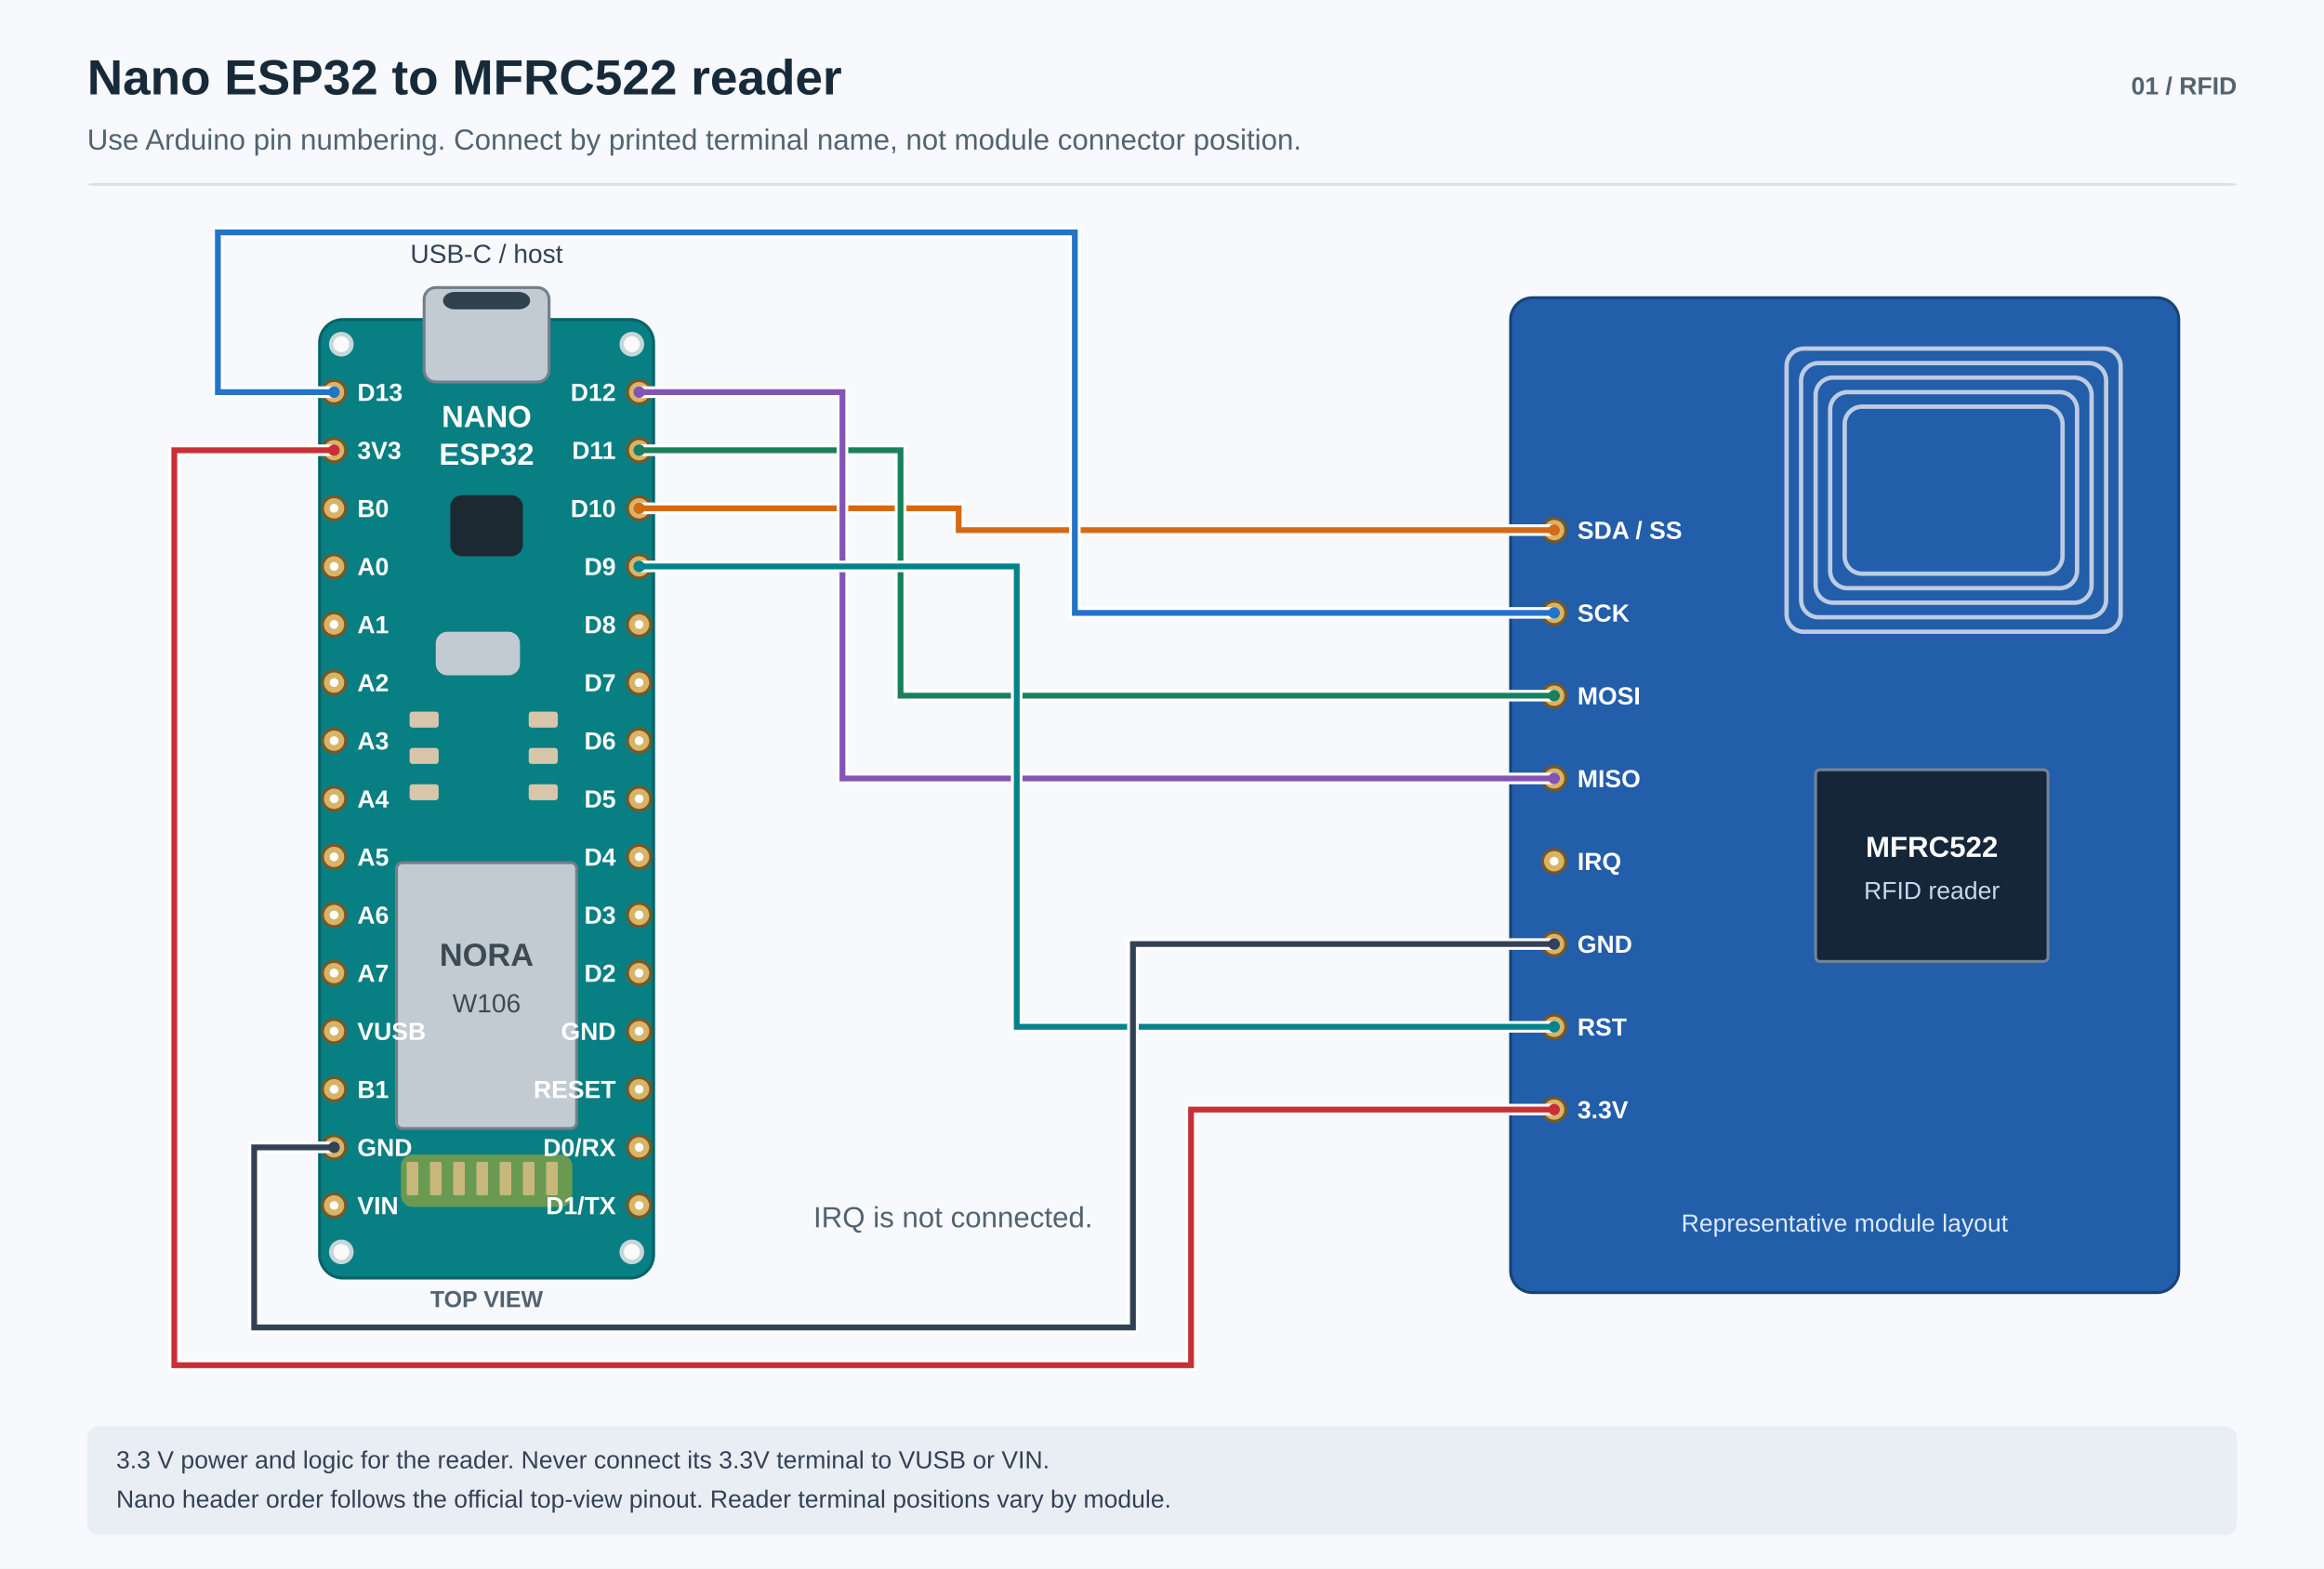
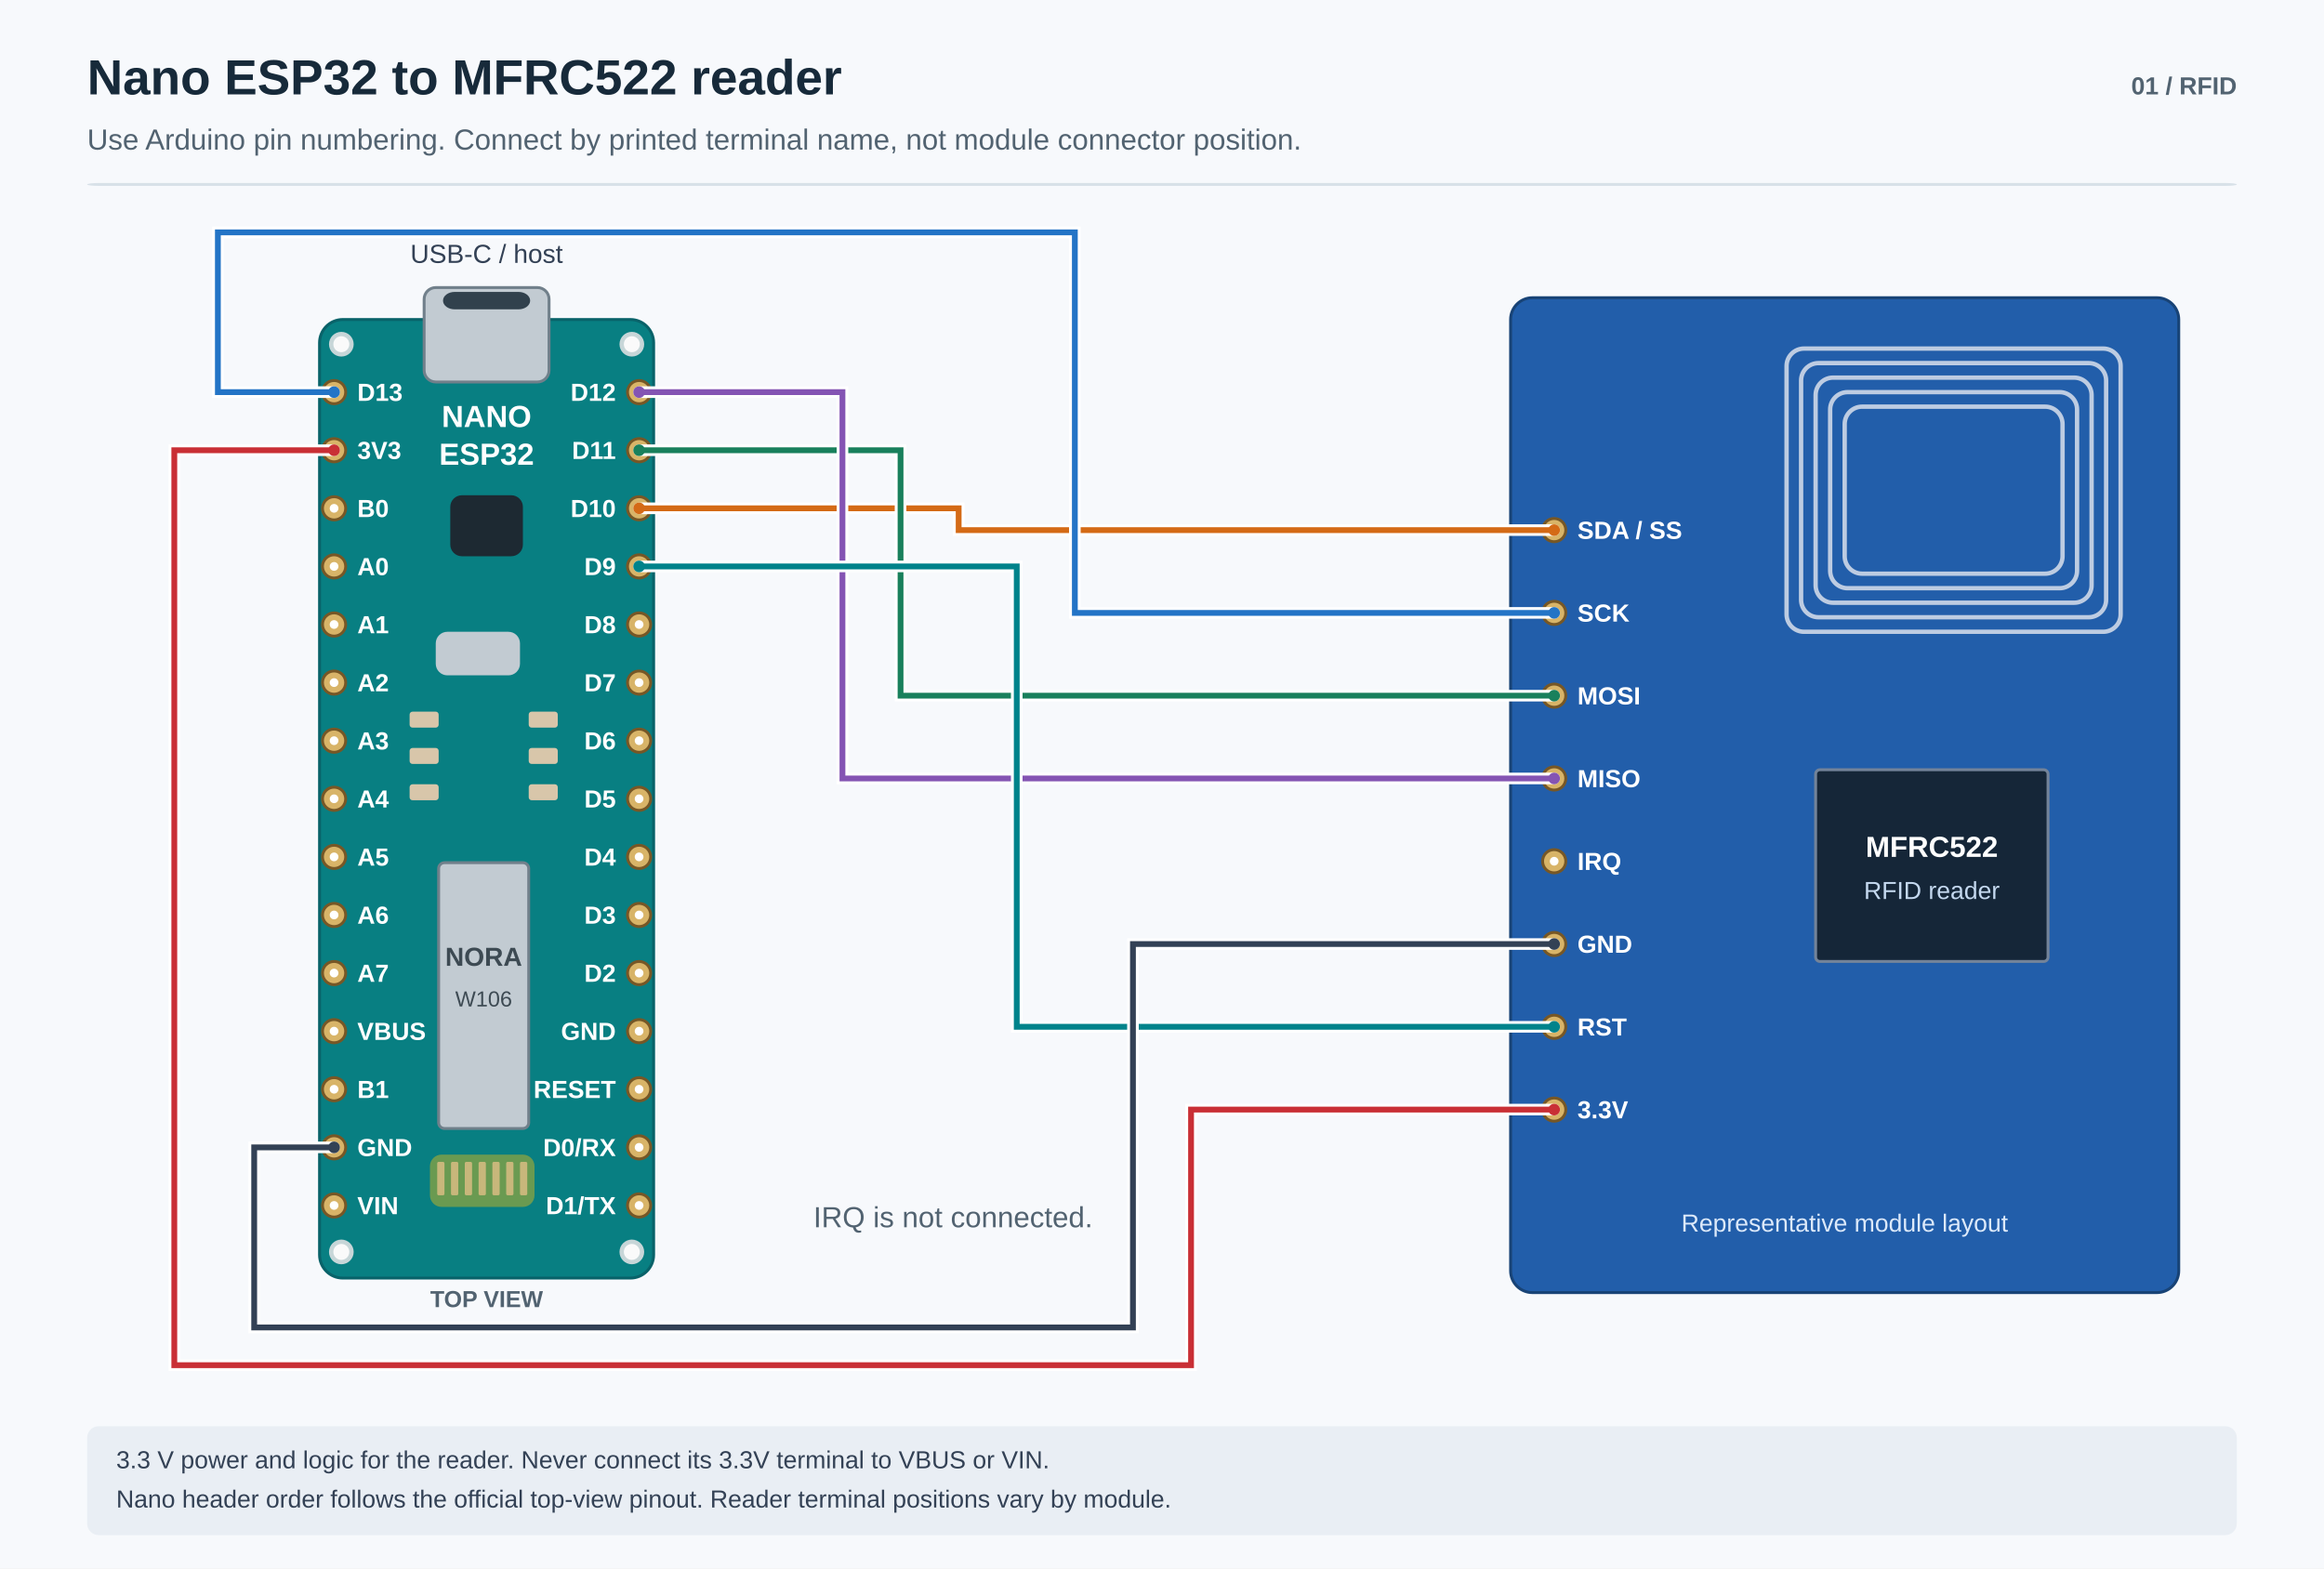
<svg xmlns="http://www.w3.org/2000/svg" width="1600" height="1080" viewBox="0 0 1600 1080" role="img">
  <style>text{font-family:Arial,Helvetica,sans-serif}</style>
  <rect x="0" y="0" width="1600" height="1080" rx="0" fill="#f7f9fc" stroke="none" stroke-width="2" />
  <text x="60" y="65" font-size="34" fill="#172a3a" text-anchor="start" font-weight="700">Nano ESP32 to MFRC522 reader</text>
  <text x="60" y="103" font-size="20" fill="#526371" text-anchor="start" font-weight="400">Use Arduino pin numbering. Connect by printed terminal name, not module connector position.</text>
  <text x="1540" y="65" font-size="17" fill="#526371" text-anchor="end" font-weight="600">01 / RFID</text>
  <rect x="60" y="126" width="1480" height="2" rx="8" fill="#d8e1e8" stroke="none" stroke-width="2" />
  <rect x="220" y="220" width="230" height="660" rx="16" fill="#087f82" stroke="#086269" stroke-width="2" />
  <circle cx="235" cy="237" r="7" fill="#fafafa" stroke="#c7d6d8" stroke-width="3" />
  <circle cx="435" cy="237" r="7" fill="#fafafa" stroke="#c7d6d8" stroke-width="3" />
  <circle cx="235" cy="862" r="7" fill="#fafafa" stroke="#c7d6d8" stroke-width="3" />
  <circle cx="435" cy="862" r="7" fill="#fafafa" stroke="#c7d6d8" stroke-width="3" />
  <rect x="292" y="198" width="86" height="65" rx="8" fill="#c2cbd2" stroke="#71808b" stroke-width="2" />
  <rect x="305" y="201" width="60" height="12" rx="8" fill="#31414d" stroke="none" stroke-width="2" />
  <text x="335" y="181" font-size="18" fill="#334155" text-anchor="middle" font-weight="400">USB-C / host</text>
-   <rect x="273" y="594" width="124" height="183" rx="4" fill="#c2cbd2" stroke="#71808b" stroke-width="2" />
-   <text x="335" y="665" font-size="22" fill="#3d4a53" text-anchor="middle" font-weight="700">NORA</text>
-   <text x="335" y="697" font-size="18" fill="#3d4a53" text-anchor="middle" font-weight="400">W106</text>
-   <rect x="276" y="795" width="118" height="36" rx="8" fill="#6a9a51" stroke="none" stroke-width="2" />
-   <rect x="280" y="800" width="8" height="23" rx="1" fill="#c8b77b" stroke="none" stroke-width="2" />
-   <rect x="296" y="800" width="8" height="23" rx="1" fill="#c8b77b" stroke="none" stroke-width="2" />
-   <rect x="312" y="800" width="8" height="23" rx="1" fill="#c8b77b" stroke="none" stroke-width="2" />
-   <rect x="328" y="800" width="8" height="23" rx="1" fill="#c8b77b" stroke="none" stroke-width="2" />
-   <rect x="344" y="800" width="8" height="23" rx="1" fill="#c8b77b" stroke="none" stroke-width="2" />
-   <rect x="360" y="800" width="8" height="23" rx="1" fill="#c8b77b" stroke="none" stroke-width="2" />
-   <rect x="376" y="800" width="8" height="23" rx="1" fill="#c8b77b" stroke="none" stroke-width="2" />
+   <rect x="302" y="594" width="62" height="183" rx="4" fill="#c2cbd2" stroke="#71808b" stroke-width="2" />
+   <text x="333" y="665" font-size="18" fill="#3d4a53" text-anchor="middle" font-weight="700">NORA</text>
+   <text x="333" y="693" font-size="15" fill="#3d4a53" text-anchor="middle" font-weight="400">W106</text>
+   <rect x="296" y="795" width="72" height="36" rx="8" fill="#6a9a51" stroke="none" stroke-width="2" />
+   <rect x="301.0" y="800" width="5" height="23" rx="1" fill="#c8b77b" stroke="none" stroke-width="2" />
+   <rect x="310.5" y="800" width="5" height="23" rx="1" fill="#c8b77b" stroke="none" stroke-width="2" />
+   <rect x="320.0" y="800" width="5" height="23" rx="1" fill="#c8b77b" stroke="none" stroke-width="2" />
+   <rect x="329.5" y="800" width="5" height="23" rx="1" fill="#c8b77b" stroke="none" stroke-width="2" />
+   <rect x="339.0" y="800" width="5" height="23" rx="1" fill="#c8b77b" stroke="none" stroke-width="2" />
+   <rect x="348.5" y="800" width="5" height="23" rx="1" fill="#c8b77b" stroke="none" stroke-width="2" />
+   <rect x="358.0" y="800" width="5" height="23" rx="1" fill="#c8b77b" stroke="none" stroke-width="2" />
  <rect x="310" y="341" width="50" height="42" rx="8" fill="#1d2932" stroke="none" stroke-width="2" />
  <rect x="300" y="435" width="58" height="30" rx="8" fill="#c2cbd2" stroke="none" stroke-width="2" />
  <rect x="282" y="490" width="20" height="11" rx="2" fill="#d8c6aa" stroke="none" stroke-width="2" />
  <rect x="364" y="490" width="20" height="11" rx="2" fill="#d8c6aa" stroke="none" stroke-width="2" />
  <rect x="282" y="515" width="20" height="11" rx="2" fill="#d8c6aa" stroke="none" stroke-width="2" />
  <rect x="364" y="515" width="20" height="11" rx="2" fill="#d8c6aa" stroke="none" stroke-width="2" />
  <rect x="282" y="540" width="20" height="11" rx="2" fill="#d8c6aa" stroke="none" stroke-width="2" />
  <rect x="364" y="540" width="20" height="11" rx="2" fill="#d8c6aa" stroke="none" stroke-width="2" />
  <text x="335" y="294" font-size="21" fill="#fff" text-anchor="middle" font-weight="700">NANO</text>
  <text x="335" y="320" font-size="21" fill="#fff" text-anchor="middle" font-weight="700">ESP32</text>
  <circle cx="230" cy="270" r="8" fill="#d8b468" stroke="#765726" stroke-width="2" />
  <circle cx="230" cy="270" r="3" fill="#fff" />
  <text x="246" y="276" font-size="17" fill="#fff" text-anchor="start" font-weight="600">D13</text>
  <circle cx="230" cy="310" r="8" fill="#d8b468" stroke="#765726" stroke-width="2" />
  <circle cx="230" cy="310" r="3" fill="#fff" />
  <text x="246" y="316" font-size="17" fill="#fff" text-anchor="start" font-weight="600">3V3</text>
  <circle cx="230" cy="350" r="8" fill="#d8b468" stroke="#765726" stroke-width="2" />
  <circle cx="230" cy="350" r="3" fill="#fff" />
  <text x="246" y="356" font-size="17" fill="#fff" text-anchor="start" font-weight="600">B0</text>
  <circle cx="230" cy="390" r="8" fill="#d8b468" stroke="#765726" stroke-width="2" />
  <circle cx="230" cy="390" r="3" fill="#fff" />
  <text x="246" y="396" font-size="17" fill="#fff" text-anchor="start" font-weight="600">A0</text>
  <circle cx="230" cy="430" r="8" fill="#d8b468" stroke="#765726" stroke-width="2" />
  <circle cx="230" cy="430" r="3" fill="#fff" />
  <text x="246" y="436" font-size="17" fill="#fff" text-anchor="start" font-weight="600">A1</text>
  <circle cx="230" cy="470" r="8" fill="#d8b468" stroke="#765726" stroke-width="2" />
  <circle cx="230" cy="470" r="3" fill="#fff" />
  <text x="246" y="476" font-size="17" fill="#fff" text-anchor="start" font-weight="600">A2</text>
  <circle cx="230" cy="510" r="8" fill="#d8b468" stroke="#765726" stroke-width="2" />
  <circle cx="230" cy="510" r="3" fill="#fff" />
  <text x="246" y="516" font-size="17" fill="#fff" text-anchor="start" font-weight="600">A3</text>
  <circle cx="230" cy="550" r="8" fill="#d8b468" stroke="#765726" stroke-width="2" />
  <circle cx="230" cy="550" r="3" fill="#fff" />
  <text x="246" y="556" font-size="17" fill="#fff" text-anchor="start" font-weight="600">A4</text>
  <circle cx="230" cy="590" r="8" fill="#d8b468" stroke="#765726" stroke-width="2" />
  <circle cx="230" cy="590" r="3" fill="#fff" />
  <text x="246" y="596" font-size="17" fill="#fff" text-anchor="start" font-weight="600">A5</text>
  <circle cx="230" cy="630" r="8" fill="#d8b468" stroke="#765726" stroke-width="2" />
  <circle cx="230" cy="630" r="3" fill="#fff" />
  <text x="246" y="636" font-size="17" fill="#fff" text-anchor="start" font-weight="600">A6</text>
  <circle cx="230" cy="670" r="8" fill="#d8b468" stroke="#765726" stroke-width="2" />
  <circle cx="230" cy="670" r="3" fill="#fff" />
  <text x="246" y="676" font-size="17" fill="#fff" text-anchor="start" font-weight="600">A7</text>
  <circle cx="230" cy="710" r="8" fill="#d8b468" stroke="#765726" stroke-width="2" />
  <circle cx="230" cy="710" r="3" fill="#fff" />
-   <text x="246" y="716" font-size="17" fill="#fff" text-anchor="start" font-weight="600">VUSB</text>
+   <text x="246" y="716" font-size="17" fill="#fff" text-anchor="start" font-weight="600">VBUS</text>
  <circle cx="230" cy="750" r="8" fill="#d8b468" stroke="#765726" stroke-width="2" />
  <circle cx="230" cy="750" r="3" fill="#fff" />
  <text x="246" y="756" font-size="17" fill="#fff" text-anchor="start" font-weight="600">B1</text>
  <circle cx="230" cy="790" r="8" fill="#d8b468" stroke="#765726" stroke-width="2" />
  <circle cx="230" cy="790" r="3" fill="#fff" />
  <text x="246" y="796" font-size="17" fill="#fff" text-anchor="start" font-weight="600">GND</text>
  <circle cx="230" cy="830" r="8" fill="#d8b468" stroke="#765726" stroke-width="2" />
  <circle cx="230" cy="830" r="3" fill="#fff" />
  <text x="246" y="836" font-size="17" fill="#fff" text-anchor="start" font-weight="600">VIN</text>
  <circle cx="440" cy="270" r="8" fill="#d8b468" stroke="#765726" stroke-width="2" />
  <circle cx="440" cy="270" r="3" fill="#fff" />
  <text x="424" y="276" font-size="17" fill="#fff" text-anchor="end" font-weight="600">D12</text>
  <circle cx="440" cy="310" r="8" fill="#d8b468" stroke="#765726" stroke-width="2" />
  <circle cx="440" cy="310" r="3" fill="#fff" />
  <text x="424" y="316" font-size="17" fill="#fff" text-anchor="end" font-weight="600">D11</text>
  <circle cx="440" cy="350" r="8" fill="#d8b468" stroke="#765726" stroke-width="2" />
  <circle cx="440" cy="350" r="3" fill="#fff" />
  <text x="424" y="356" font-size="17" fill="#fff" text-anchor="end" font-weight="600">D10</text>
  <circle cx="440" cy="390" r="8" fill="#d8b468" stroke="#765726" stroke-width="2" />
  <circle cx="440" cy="390" r="3" fill="#fff" />
  <text x="424" y="396" font-size="17" fill="#fff" text-anchor="end" font-weight="600">D9</text>
  <circle cx="440" cy="430" r="8" fill="#d8b468" stroke="#765726" stroke-width="2" />
  <circle cx="440" cy="430" r="3" fill="#fff" />
  <text x="424" y="436" font-size="17" fill="#fff" text-anchor="end" font-weight="600">D8</text>
  <circle cx="440" cy="470" r="8" fill="#d8b468" stroke="#765726" stroke-width="2" />
  <circle cx="440" cy="470" r="3" fill="#fff" />
  <text x="424" y="476" font-size="17" fill="#fff" text-anchor="end" font-weight="600">D7</text>
  <circle cx="440" cy="510" r="8" fill="#d8b468" stroke="#765726" stroke-width="2" />
  <circle cx="440" cy="510" r="3" fill="#fff" />
  <text x="424" y="516" font-size="17" fill="#fff" text-anchor="end" font-weight="600">D6</text>
  <circle cx="440" cy="550" r="8" fill="#d8b468" stroke="#765726" stroke-width="2" />
  <circle cx="440" cy="550" r="3" fill="#fff" />
  <text x="424" y="556" font-size="17" fill="#fff" text-anchor="end" font-weight="600">D5</text>
  <circle cx="440" cy="590" r="8" fill="#d8b468" stroke="#765726" stroke-width="2" />
  <circle cx="440" cy="590" r="3" fill="#fff" />
  <text x="424" y="596" font-size="17" fill="#fff" text-anchor="end" font-weight="600">D4</text>
  <circle cx="440" cy="630" r="8" fill="#d8b468" stroke="#765726" stroke-width="2" />
  <circle cx="440" cy="630" r="3" fill="#fff" />
  <text x="424" y="636" font-size="17" fill="#fff" text-anchor="end" font-weight="600">D3</text>
  <circle cx="440" cy="670" r="8" fill="#d8b468" stroke="#765726" stroke-width="2" />
  <circle cx="440" cy="670" r="3" fill="#fff" />
  <text x="424" y="676" font-size="17" fill="#fff" text-anchor="end" font-weight="600">D2</text>
  <circle cx="440" cy="710" r="8" fill="#d8b468" stroke="#765726" stroke-width="2" />
  <circle cx="440" cy="710" r="3" fill="#fff" />
  <text x="424" y="716" font-size="17" fill="#fff" text-anchor="end" font-weight="600">GND</text>
  <circle cx="440" cy="750" r="8" fill="#d8b468" stroke="#765726" stroke-width="2" />
  <circle cx="440" cy="750" r="3" fill="#fff" />
  <text x="424" y="756" font-size="17" fill="#fff" text-anchor="end" font-weight="600">RESET</text>
  <circle cx="440" cy="790" r="8" fill="#d8b468" stroke="#765726" stroke-width="2" />
  <circle cx="440" cy="790" r="3" fill="#fff" />
  <text x="424" y="796" font-size="17" fill="#fff" text-anchor="end" font-weight="600">D0/RX</text>
  <circle cx="440" cy="830" r="8" fill="#d8b468" stroke="#765726" stroke-width="2" />
  <circle cx="440" cy="830" r="3" fill="#fff" />
  <text x="424" y="836" font-size="17" fill="#fff" text-anchor="end" font-weight="600">D1/TX</text>
  <text x="335" y="900" font-size="16" fill="#526371" text-anchor="middle" font-weight="700">TOP VIEW</text>
  <rect x="1040" y="205" width="460" height="685" rx="15" fill="#225eaa" stroke="#184376" stroke-width="2" />
  <rect x="1230" y="240" width="230" height="195" rx="12" fill="none" stroke="#bdcce2" stroke-width="3" />
  <rect x="1240" y="250" width="210" height="175" rx="12" fill="none" stroke="#bdcce2" stroke-width="3" />
  <rect x="1250" y="260" width="190" height="155" rx="12" fill="none" stroke="#bdcce2" stroke-width="3" />
  <rect x="1260" y="270" width="170" height="135" rx="12" fill="none" stroke="#bdcce2" stroke-width="3" />
  <rect x="1270" y="280" width="150" height="115" rx="12" fill="none" stroke="#bdcce2" stroke-width="3" />
  <rect x="1250" y="530" width="160" height="132" rx="3" fill="#152638" stroke="#738399" stroke-width="2" />
  <text x="1330" y="590" font-size="20" fill="#fff" text-anchor="middle" font-weight="700">MFRC522</text>
  <text x="1330" y="619" font-size="17" fill="#c4d8ef" text-anchor="middle" font-weight="400">RFID reader</text>
  <circle cx="1070" cy="365" r="8" fill="#d8b468" stroke="#765726" stroke-width="2" />
  <circle cx="1070" cy="365" r="3" fill="#fff" />
  <text x="1086" y="371" font-size="17" fill="#fff" text-anchor="start" font-weight="600">SDA / SS</text>
  <circle cx="1070" cy="422" r="8" fill="#d8b468" stroke="#765726" stroke-width="2" />
  <circle cx="1070" cy="422" r="3" fill="#fff" />
  <text x="1086" y="428" font-size="17" fill="#fff" text-anchor="start" font-weight="600">SCK</text>
  <circle cx="1070" cy="479" r="8" fill="#d8b468" stroke="#765726" stroke-width="2" />
  <circle cx="1070" cy="479" r="3" fill="#fff" />
  <text x="1086" y="485" font-size="17" fill="#fff" text-anchor="start" font-weight="600">MOSI</text>
  <circle cx="1070" cy="536" r="8" fill="#d8b468" stroke="#765726" stroke-width="2" />
  <circle cx="1070" cy="536" r="3" fill="#fff" />
  <text x="1086" y="542" font-size="17" fill="#fff" text-anchor="start" font-weight="600">MISO</text>
  <circle cx="1070" cy="593" r="8" fill="#d8b468" stroke="#765726" stroke-width="2" />
  <circle cx="1070" cy="593" r="3" fill="#fff" />
  <text x="1086" y="599" font-size="17" fill="#fff" text-anchor="start" font-weight="600">IRQ</text>
  <circle cx="1070" cy="650" r="8" fill="#d8b468" stroke="#765726" stroke-width="2" />
  <circle cx="1070" cy="650" r="3" fill="#fff" />
  <text x="1086" y="656" font-size="17" fill="#fff" text-anchor="start" font-weight="600">GND</text>
  <circle cx="1070" cy="707" r="8" fill="#d8b468" stroke="#765726" stroke-width="2" />
  <circle cx="1070" cy="707" r="3" fill="#fff" />
  <text x="1086" y="713" font-size="17" fill="#fff" text-anchor="start" font-weight="600">RST</text>
  <circle cx="1070" cy="764" r="8" fill="#d8b468" stroke="#765726" stroke-width="2" />
  <circle cx="1070" cy="764" r="3" fill="#fff" />
  <text x="1086" y="770" font-size="17" fill="#fff" text-anchor="start" font-weight="600">3.3V</text>
  <text x="1270" y="848" font-size="17" fill="#dce9fa" text-anchor="middle" font-weight="400">Representative module layout</text>
  <text x="560" y="845" font-size="20" fill="#526371" text-anchor="start" font-weight="400">IRQ is not connected.</text>
  <rect x="60" y="982" width="1480" height="75" rx="8" fill="#e9eef4" stroke="none" stroke-width="2" />
-   <text x="80" y="1011" font-size="17" fill="#334155" text-anchor="start" font-weight="400">3.3 V power and logic for the reader. Never connect its 3.3V terminal to VUSB or VIN.</text>
+   <text x="80" y="1011" font-size="17" fill="#334155" text-anchor="start" font-weight="400">3.3 V power and logic for the reader. Never connect its 3.3V terminal to VBUS or VIN.</text>
  <text x="80" y="1038" font-size="17" fill="#334155" text-anchor="start" font-weight="400">Nano header order follows the official top-view pinout. Reader terminal positions vary by module.</text>
  <path d="M440,350 H660 V365 H1070" fill="none" stroke="#fff" stroke-width="8" stroke-linecap="round" />
  <path d="M440,350 H660 V365 H1070" fill="none" stroke="#d46a16" stroke-width="4" stroke-linecap="round" />
  <circle cx="440" cy="350" r="4" fill="#d46a16" />
  <circle cx="1070" cy="365" r="4" fill="#d46a16" />
  <path d="M440,310 H620 V479 H1070" fill="none" stroke="#fff" stroke-width="8" stroke-linecap="round" />
  <path d="M440,310 H620 V479 H1070" fill="none" stroke="#19805c" stroke-width="4" stroke-linecap="round" />
  <circle cx="440" cy="310" r="4" fill="#19805c" />
  <circle cx="1070" cy="479" r="4" fill="#19805c" />
  <path d="M440,270 H580 V536 H1070" fill="none" stroke="#fff" stroke-width="8" stroke-linecap="round" />
  <path d="M440,270 H580 V536 H1070" fill="none" stroke="#8454b3" stroke-width="4" stroke-linecap="round" />
  <circle cx="440" cy="270" r="4" fill="#8454b3" />
  <circle cx="1070" cy="536" r="4" fill="#8454b3" />
  <path d="M440,390 H700 V707 H1070" fill="none" stroke="#fff" stroke-width="8" stroke-linecap="round" />
  <path d="M440,390 H700 V707 H1070" fill="none" stroke="#00838b" stroke-width="4" stroke-linecap="round" />
  <circle cx="440" cy="390" r="4" fill="#00838b" />
  <circle cx="1070" cy="707" r="4" fill="#00838b" />
  <path d="M230,270 H150 V160 H740 V422 H1070" fill="none" stroke="#fff" stroke-width="8" stroke-linecap="round" />
  <path d="M230,270 H150 V160 H740 V422 H1070" fill="none" stroke="#2374c6" stroke-width="4" stroke-linecap="round" />
  <circle cx="230" cy="270" r="4" fill="#2374c6" />
  <circle cx="1070" cy="422" r="4" fill="#2374c6" />
  <path d="M230,310 H120 V940 H820 V764 H1070" fill="none" stroke="#fff" stroke-width="8" stroke-linecap="round" />
  <path d="M230,310 H120 V940 H820 V764 H1070" fill="none" stroke="#c92f35" stroke-width="4" stroke-linecap="round" />
  <circle cx="230" cy="310" r="4" fill="#c92f35" />
  <circle cx="1070" cy="764" r="4" fill="#c92f35" />
  <path d="M230,790 H175 V914 H780 V650 H1070" fill="none" stroke="#fff" stroke-width="8" stroke-linecap="round" />
  <path d="M230,790 H175 V914 H780 V650 H1070" fill="none" stroke="#334155" stroke-width="4" stroke-linecap="round" />
  <circle cx="230" cy="790" r="4" fill="#334155" />
  <circle cx="1070" cy="650" r="4" fill="#334155" />
</svg>
